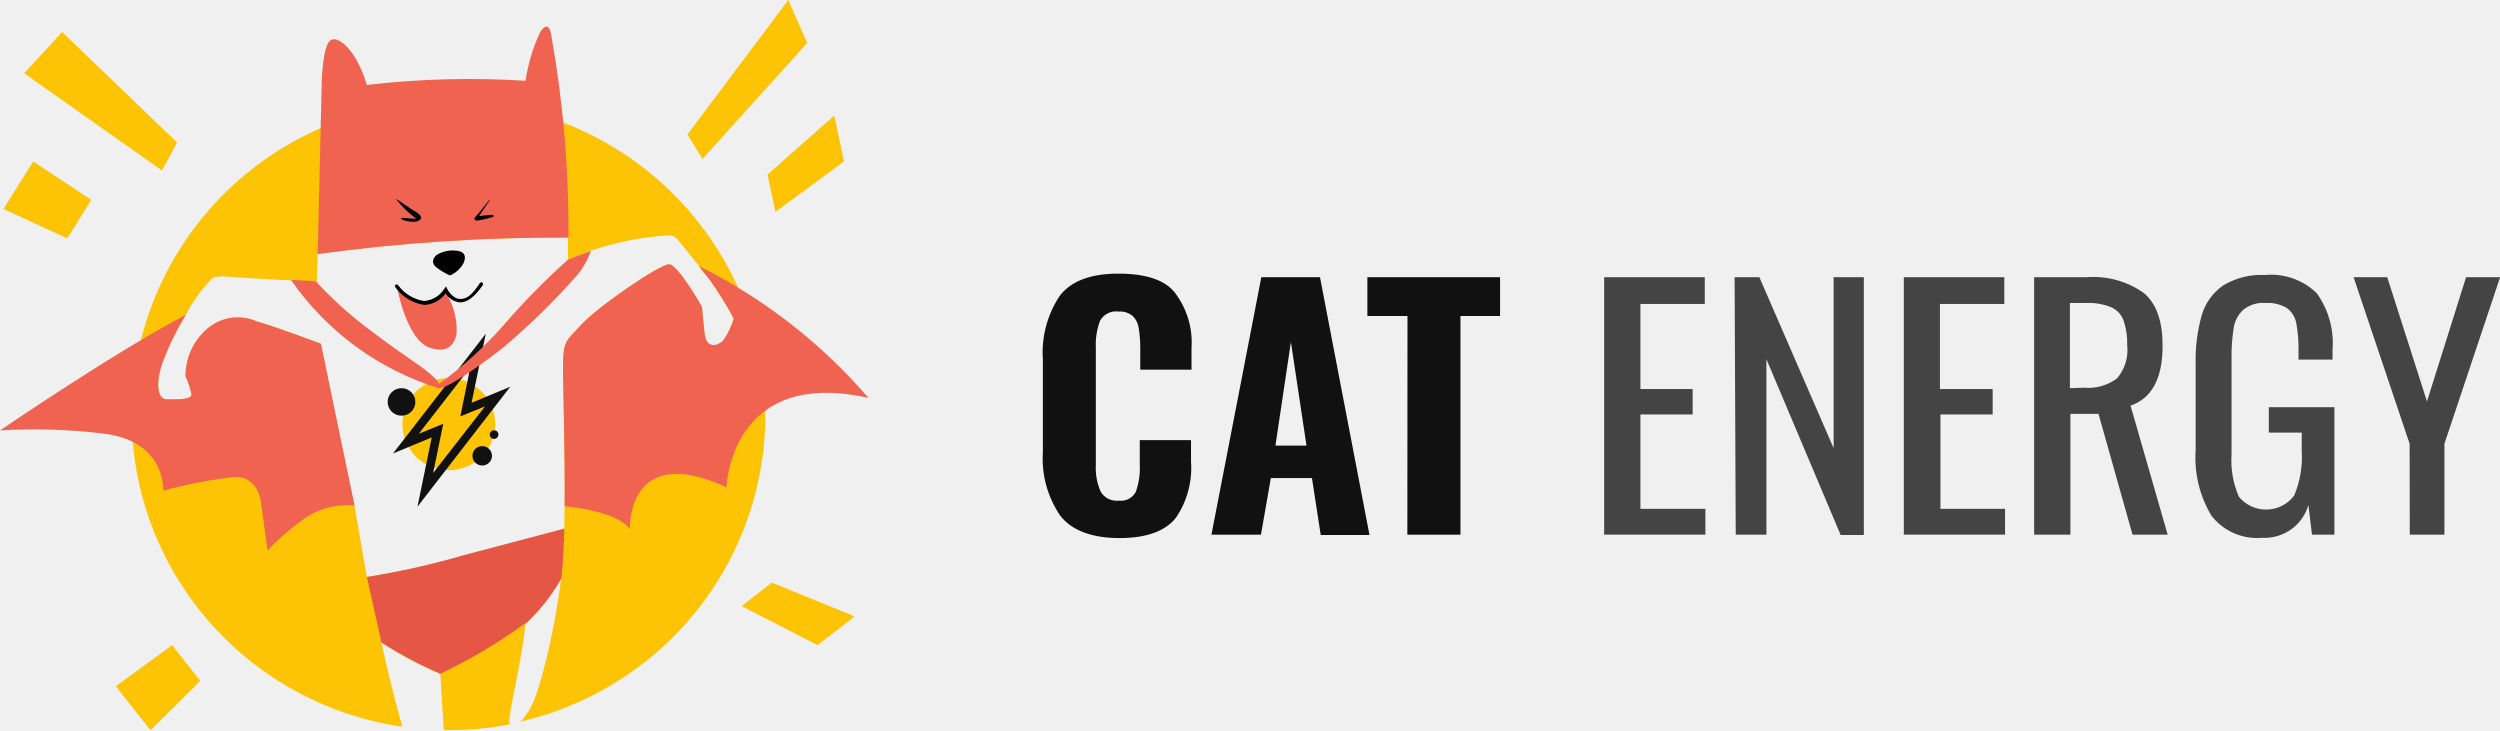
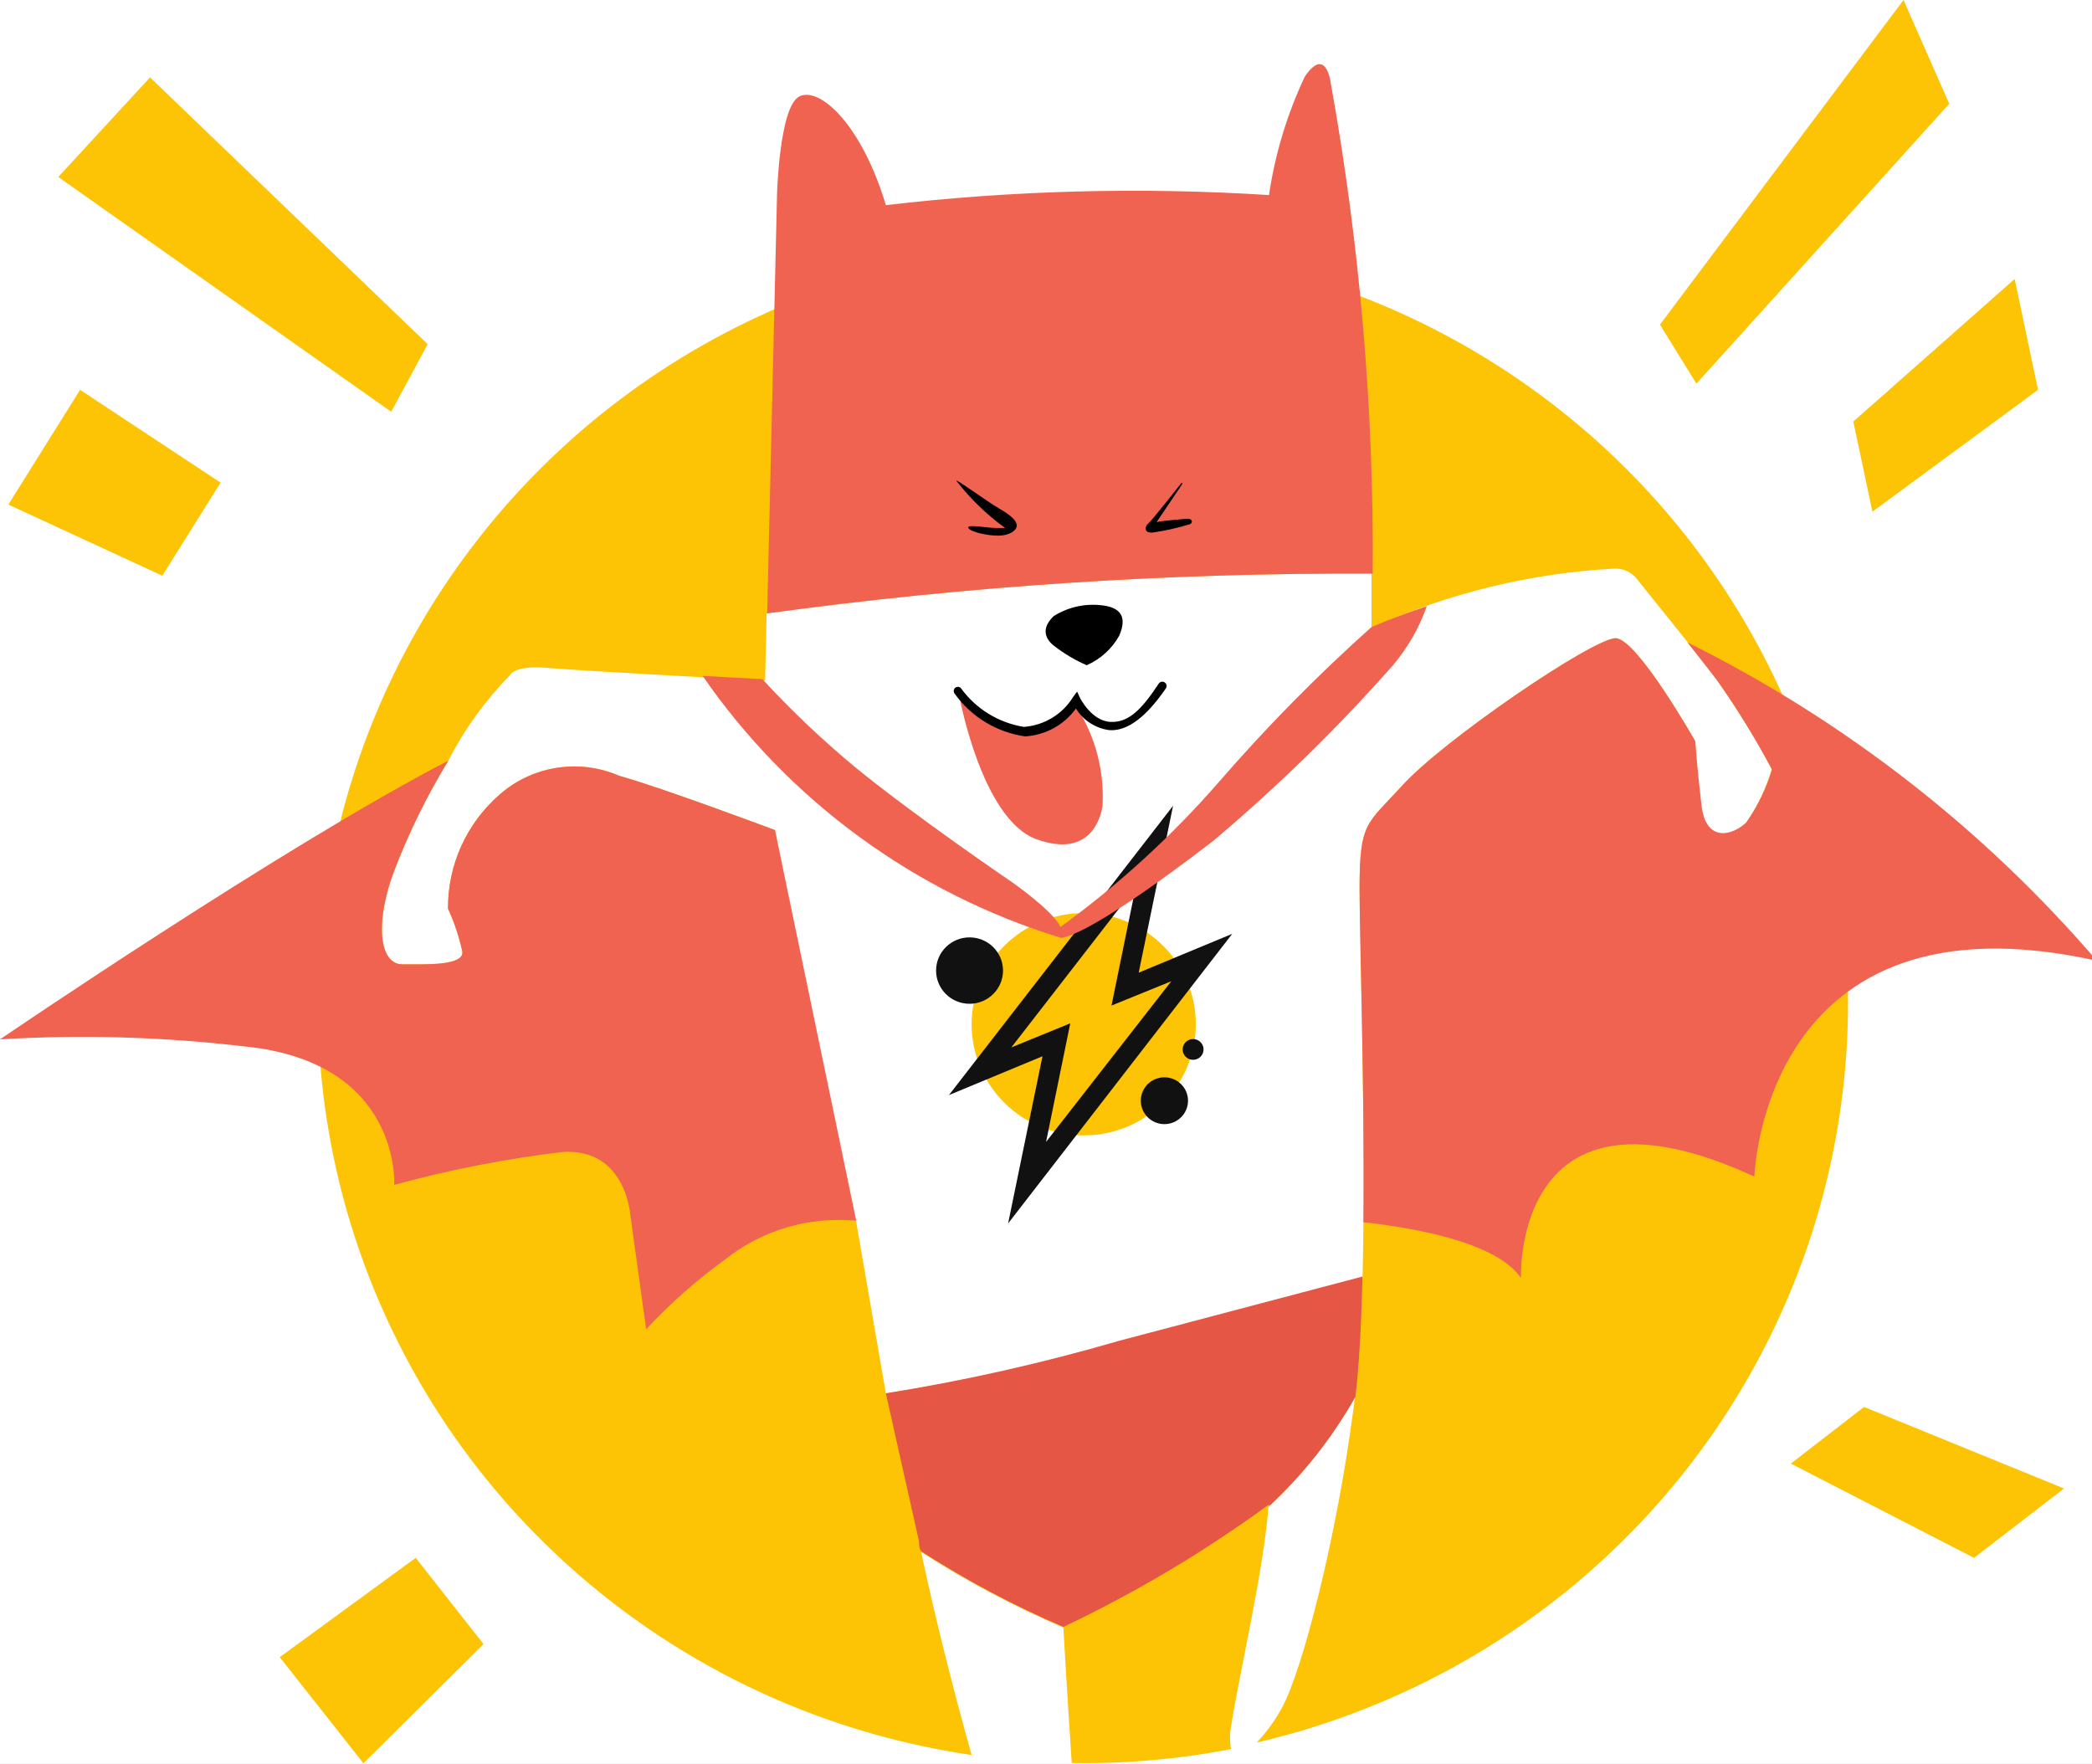
- <svg xmlns="http://www.w3.org/2000/svg" width="202" height="59" viewBox="0 0 202 59" fill="none">
-   <g clip-path="url(#clip0_2403_439)">
-     <path d="M59.883 23.806C58.158 19.709 55.382 16.132 51.83 13.431C48.278 10.729 44.074 8.999 39.637 8.411C35.201 7.823 30.686 8.399 26.544 10.081C22.402 11.763 18.776 14.492 16.029 17.997C13.281 21.502 11.508 25.66 10.885 30.056C10.262 34.453 10.812 38.934 12.479 43.054C14.147 47.175 16.874 50.789 20.389 53.538C23.903 56.287 28.083 58.075 32.511 58.722C31.931 56.649 31.341 54.358 30.821 51.928C32.334 52.901 33.926 53.747 35.581 54.457C35.581 54.457 35.701 56.599 35.861 58.99C37.65 59.021 39.436 58.864 41.192 58.524C41.146 58.275 41.146 58.019 41.192 57.77C41.482 55.915 42.282 52.572 42.442 50.42C43.595 49.35 44.573 48.108 45.342 46.74L45.282 47.176C44.732 51.402 43.582 55.915 42.882 57.165C42.655 57.579 42.376 57.962 42.052 58.306C45.672 57.463 49.064 55.85 51.992 53.578C54.921 51.306 57.317 48.429 59.013 45.147C60.709 41.865 61.666 38.257 61.816 34.572C61.966 30.887 61.306 27.213 59.883 23.806ZM58.412 27.566C57.972 27.992 57.062 28.28 56.912 26.99C56.762 25.701 56.722 24.798 56.722 24.798C56.722 24.798 54.792 21.396 54.072 21.356C53.352 21.317 48.242 24.798 46.892 26.316C45.722 27.596 45.492 27.506 45.492 29.758C45.492 31.454 45.712 37.862 45.592 42.762L37.441 44.915C34.88 45.644 32.274 46.214 29.641 46.621L28.641 40.838H28.501L25.931 27.774C25.931 27.774 22.121 26.346 20.721 25.959C20.063 25.674 19.337 25.581 18.628 25.692C17.92 25.802 17.258 26.112 16.72 26.584C16.172 27.06 15.734 27.647 15.436 28.306C15.137 28.965 14.985 29.68 14.99 30.403C15.202 30.864 15.363 31.346 15.47 31.841C15.52 32.317 14.27 32.267 13.47 32.267C12.67 32.267 12.55 30.839 13.18 29.163C13.672 27.874 14.281 26.632 15 25.453C15.541 24.4 16.239 23.433 17.07 22.586C17.07 22.586 17.21 22.249 18.32 22.348C19.43 22.447 25.601 22.775 25.601 22.775L25.651 20.523C32.358 19.605 39.122 19.16 45.892 19.194C45.892 19.799 45.892 20.404 45.892 21.009C48.456 19.848 51.218 19.175 54.032 19.025C54.183 19.021 54.332 19.055 54.466 19.122C54.601 19.19 54.716 19.289 54.802 19.412C55.142 19.839 57.212 22.388 57.452 22.755C58.125 23.708 58.736 24.702 59.282 25.731C59.095 26.382 58.801 26.999 58.412 27.556V27.566Z" fill="#FDC305" />
-     <path d="M56.463 21.495C56.933 22.09 57.343 22.616 57.463 22.775C58.135 23.728 58.746 24.721 59.293 25.75C59.103 26.381 58.812 26.977 58.433 27.516C57.993 27.943 57.083 28.23 56.933 26.941C56.783 25.651 56.723 24.798 56.723 24.798C56.723 24.798 54.793 21.396 54.073 21.356C53.353 21.317 48.242 24.798 46.892 26.316C45.722 27.596 45.492 27.506 45.492 29.758C45.492 31.246 45.662 36.354 45.622 40.897C47.432 41.096 50.093 41.592 50.893 42.762C50.893 42.762 50.603 35.64 58.703 39.37C58.703 39.37 58.983 29.659 70.163 32.148C66.363 27.722 61.703 24.099 56.463 21.495Z" fill="#F06351" />
-     <path d="M45.932 19.194C45.973 13.697 45.504 8.209 44.532 2.797C44.532 2.797 44.382 1.508 43.662 2.559C43.068 3.816 42.664 5.153 42.462 6.527C38.187 6.255 33.896 6.368 29.642 6.864C28.821 4.136 27.421 2.896 26.751 3.224C26.081 3.551 26.001 6.477 26.001 6.477L25.671 20.523C32.385 19.604 39.155 19.159 45.932 19.194Z" fill="#F06351" />
-     <path d="M45.352 46.74C45.481 45.678 45.551 44.27 45.592 42.712L37.441 44.865C34.881 45.611 32.276 46.197 29.642 46.621L30.752 51.58C30.752 51.69 30.752 51.799 30.822 51.908C32.334 52.881 33.926 53.727 35.581 54.437C38 53.29 40.304 51.919 42.462 50.34V50.4C43.61 49.335 44.584 48.1 45.352 46.74Z" fill="#E55645" />
-     <path d="M32.002 16.089C31.952 15.99 33.002 16.764 33.412 17.002C33.822 17.24 34.022 17.418 34.022 17.587C34.022 17.756 33.762 17.924 33.402 17.924C33.042 17.924 32.482 17.805 32.402 17.666C32.322 17.527 33.002 17.666 33.342 17.666H33.632C33.016 17.22 32.467 16.689 32.002 16.089Z" fill="black" />
-     <path d="M39.502 16.198C39.502 16.198 38.502 17.468 38.412 17.527C38.322 17.587 38.242 17.865 38.602 17.815C39.015 17.754 39.423 17.661 39.822 17.537C39.932 17.478 39.892 17.339 39.702 17.359C39.512 17.379 39.022 17.408 38.702 17.468L39.552 16.208C39.552 16.208 39.582 16.089 39.502 16.198Z" fill="black" />
-     <path d="M36.362 22.259C36.825 22.056 37.208 21.708 37.452 21.267C37.732 20.612 37.452 20.364 37.012 20.275C36.406 20.166 35.782 20.286 35.262 20.612C34.872 20.979 34.922 21.336 35.262 21.604C35.599 21.867 35.969 22.087 36.362 22.259Z" fill="black" />
-     <path d="M36.002 23.509C35.887 23.734 35.731 23.936 35.542 24.104C35.257 24.331 34.907 24.463 34.542 24.481C33.991 24.534 33.441 24.378 33.002 24.044C32.8 23.927 32.621 23.776 32.472 23.598C32.371 23.49 32.249 23.405 32.112 23.35C32.112 23.35 32.862 27.427 34.682 28.081C36.502 28.736 36.842 27.328 36.892 26.951C36.953 25.822 36.667 24.701 36.072 23.737C36.072 23.439 36.052 23.638 36.002 23.509Z" fill="#F06351" />
-     <path d="M34.301 24.64C33.834 24.573 33.384 24.413 32.98 24.169C32.576 23.925 32.226 23.603 31.951 23.221C31.927 23.194 31.913 23.159 31.913 23.122C31.913 23.085 31.927 23.05 31.951 23.023C31.965 23.009 31.98 22.999 31.997 22.992C32.014 22.985 32.033 22.981 32.051 22.981C32.07 22.981 32.089 22.985 32.106 22.992C32.123 22.999 32.139 23.009 32.151 23.023C32.399 23.367 32.713 23.659 33.075 23.882C33.437 24.105 33.841 24.255 34.261 24.322C34.594 24.297 34.917 24.195 35.202 24.022C35.487 23.85 35.727 23.613 35.901 23.33L36.041 23.142L36.142 23.36C36.142 23.36 36.522 24.114 37.142 24.154C37.761 24.193 38.202 23.737 38.772 22.874C38.793 22.842 38.826 22.82 38.863 22.813C38.901 22.805 38.94 22.813 38.971 22.834C39.003 22.855 39.025 22.888 39.033 22.925C39.04 22.962 39.033 23.001 39.011 23.033C38.345 24.005 37.715 24.471 37.121 24.431C36.892 24.401 36.673 24.32 36.479 24.195C36.285 24.07 36.122 23.903 36.002 23.707C35.806 23.978 35.552 24.203 35.258 24.364C34.964 24.525 34.637 24.619 34.301 24.64Z" fill="black" />
-     <path d="M36.262 37.991C38.333 37.991 40.012 36.325 40.012 34.271C40.012 32.217 38.333 30.551 36.262 30.551C34.191 30.551 32.512 32.217 32.512 34.271C32.512 36.325 34.191 37.991 36.262 37.991Z" fill="#FDC305" />
-     <path d="M41.232 31.246L38.102 32.545L39.252 26.961L31.752 36.642L34.882 35.343L33.732 40.937L41.232 31.246ZM33.842 35.045L38.002 29.679L37.192 33.646L39.192 32.833L35.002 38.209L35.812 34.241L33.842 35.045Z" fill="#111111" />
-     <path d="M32.441 33.587C33.06 33.587 33.562 33.089 33.562 32.476C33.562 31.862 33.06 31.365 32.441 31.365C31.823 31.365 31.322 31.862 31.322 32.476C31.322 33.089 31.823 33.587 32.441 33.587Z" fill="#111111" />
-     <path d="M38.962 37.614C39.398 37.614 39.752 37.263 39.752 36.83C39.752 36.398 39.398 36.047 38.962 36.047C38.526 36.047 38.172 36.398 38.172 36.83C38.172 37.263 38.526 37.614 38.962 37.614Z" fill="#111111" />
-     <path d="M39.922 35.462C40.115 35.462 40.272 35.306 40.272 35.114C40.272 34.923 40.115 34.767 39.922 34.767C39.729 34.767 39.572 34.923 39.572 35.114C39.572 35.306 39.729 35.462 39.922 35.462Z" fill="#111111" />
-     <path d="M45.882 20.989C44.077 22.603 42.377 24.329 40.792 26.157C39.213 27.972 37.432 29.602 35.482 31.018C35.262 30.492 33.852 29.51 33.852 29.51C33.852 29.51 30.712 27.377 28.651 25.701C27.538 24.781 26.489 23.787 25.511 22.725L23.511 22.616C26.398 26.799 30.628 29.89 35.512 31.385C36.372 31.246 38.792 29.53 40.602 28.131C42.743 26.325 44.749 24.365 46.602 22.269C47.1 21.682 47.487 21.009 47.742 20.285C46.602 20.662 45.882 20.989 45.882 20.989Z" fill="#F06351" />
-     <path d="M65.223 3.472L56.763 12.836L55.543 10.862L63.693 0L65.223 3.472Z" fill="#FDC305" />
-     <path d="M62.653 17.121L68.193 13.044L67.413 9.334L62.013 14.105L62.653 17.121Z" fill="#FDC305" />
-     <path d="M59.923 48.972L66.053 52.126L69.063 49.805L62.373 47.077L59.923 48.972Z" fill="#FDC305" />
-     <path d="M1.95 5.922L5.02 2.589L14.31 11.516L13.09 13.778L1.95 5.922Z" fill="#FDC305" />
-     <path d="M7.38 16.149L2.68 13.044L0.28 16.883L5.43 19.263L7.38 16.149Z" fill="#FDC305" />
-     <path d="M13.91 52.126L9.36 55.449L12.16 59L16.18 55.012L13.91 52.126Z" fill="#FDC305" />
-     <path d="M25.931 27.774C25.931 27.774 22.121 26.346 20.721 25.959C20.064 25.674 19.338 25.581 18.629 25.692C17.92 25.802 17.258 26.112 16.721 26.584C16.173 27.06 15.735 27.647 15.436 28.306C15.137 28.965 14.986 29.68 14.991 30.403C15.202 30.864 15.363 31.346 15.471 31.841C15.521 32.317 14.271 32.267 13.471 32.267C12.671 32.267 12.551 30.839 13.181 29.163C13.672 27.874 14.281 26.632 15.001 25.453C9.55 28.27 0 34.777 0 34.777C2.732 34.614 5.473 34.693 8.19 35.015C13.441 35.541 13.191 39.647 13.191 39.647C15.037 39.142 16.919 38.775 18.821 38.546C20.941 38.407 21.091 40.649 21.091 40.649L21.621 44.478C22.426 43.614 23.313 42.831 24.271 42.137C25.506 41.157 27.078 40.694 28.651 40.848L25.931 27.774Z" fill="#F06351" />
-     <path d="M85.664 41.661C84.634 40.147 84.141 38.336 84.264 36.513V29.073C84.134 27.237 84.619 25.41 85.644 23.876C86.571 22.692 88.154 22.104 90.394 22.11C92.634 22.117 94.151 22.636 94.944 23.668C95.912 24.946 96.384 26.526 96.274 28.121V29.867H92.134V27.972C92.129 27.474 92.085 26.977 92.004 26.485C91.954 26.128 91.789 25.798 91.534 25.542C91.377 25.408 91.194 25.307 90.996 25.244C90.799 25.181 90.591 25.157 90.384 25.175C90.087 25.131 89.784 25.179 89.516 25.312C89.247 25.445 89.027 25.657 88.884 25.919C88.621 26.616 88.505 27.358 88.544 28.101V37.545C88.499 38.292 88.632 39.04 88.934 39.727C89.079 39.974 89.293 40.175 89.55 40.304C89.808 40.432 90.098 40.483 90.384 40.451C90.666 40.49 90.953 40.441 91.204 40.309C91.456 40.177 91.659 39.97 91.784 39.717C92.026 39.019 92.131 38.282 92.094 37.545V35.561H96.234V37.277C96.356 38.895 95.923 40.507 95.004 41.849C94.124 42.941 92.604 43.476 90.444 43.476C88.284 43.476 86.594 42.881 85.664 41.661Z" fill="#111111" />
-     <path d="M101.915 22.398H106.655L110.655 43.228H106.715L106.005 38.626H102.685L101.885 43.199H97.885L101.915 22.398ZM105.565 36.007L104.305 27.635L103.055 36.007H105.565Z" fill="#111111" />
-     <path d="M113.725 25.532H110.485V22.398H121.205V25.532H118.005V43.199H113.715L113.725 25.532Z" fill="#111111" />
-     <path d="M129.616 22.398H137.746V24.56H132.546V31.434H136.766V33.488H132.546V41.115H137.796V43.199H129.616V22.398Z" fill="#444444" />
-     <path d="M140.157 22.398H142.157L148.157 36.215V22.398H150.597V43.228H148.727L142.727 29.024V43.199H140.247L140.157 22.398Z" fill="#444444" />
-     <path d="M153.828 22.398H161.948V24.56H156.748V31.434H161.008V33.488H156.788V41.115H162.008V43.199H153.828V22.398Z" fill="#444444" />
-     <path d="M164.358 22.398H168.578C170.241 22.265 171.897 22.726 173.248 23.697C174.248 24.56 174.738 25.969 174.738 27.923C174.738 30.568 173.875 32.185 172.148 32.773L175.148 43.199H172.308L169.558 33.438H167.288V43.199H164.358V22.398ZM168.358 31.325C169.322 31.418 170.285 31.149 171.058 30.571C171.372 30.202 171.607 29.774 171.748 29.311C171.889 28.849 171.933 28.363 171.878 27.883C171.898 27.21 171.8 26.539 171.588 25.899C171.502 25.663 171.369 25.447 171.198 25.263C171.026 25.079 170.819 24.931 170.588 24.828C169.939 24.564 169.239 24.445 168.538 24.481H167.248V31.365L168.358 31.325Z" fill="#444444" />
-     <path d="M178.679 41.661C177.723 40.061 177.28 38.21 177.409 36.354V29.411C177.374 28.071 177.543 26.733 177.909 25.443C178.198 24.473 178.811 23.63 179.649 23.052C180.66 22.448 181.83 22.158 183.009 22.219C183.771 22.147 184.54 22.241 185.262 22.495C185.984 22.749 186.642 23.155 187.189 23.687C188.148 25.02 188.602 26.647 188.469 28.28V29.054H185.719V28.409C185.738 27.638 185.677 26.867 185.539 26.108C185.448 25.621 185.177 25.186 184.779 24.887C184.26 24.584 183.66 24.442 183.059 24.481C182.406 24.425 181.756 24.625 181.249 25.036C180.834 25.427 180.563 25.944 180.479 26.504C180.352 27.322 180.295 28.148 180.309 28.974V36.701C180.229 37.876 180.432 39.052 180.899 40.133C181.17 40.466 181.515 40.733 181.906 40.913C182.297 41.094 182.725 41.183 183.156 41.174C183.587 41.166 184.011 41.059 184.394 40.864C184.778 40.668 185.111 40.387 185.369 40.044C185.851 38.9 186.059 37.661 185.979 36.424V34.956H183.319V32.902H188.619V43.199H186.809L186.519 40.808C186.29 41.602 185.796 42.296 185.119 42.777C184.442 43.258 183.621 43.497 182.789 43.456C182.007 43.525 181.22 43.396 180.501 43.082C179.783 42.768 179.156 42.279 178.679 41.661Z" fill="#444444" />
-     <path d="M194.699 35.858L190.169 22.398H192.889L196.099 32.436L199.259 22.398H202.009L197.509 35.858V43.199H194.709L194.699 35.858Z" fill="#444444" />
+ <svg xmlns="http://www.w3.org/2000/svg" width="70" height="59" viewBox="0 0 70 59" fill="none">
+   <g clip-path="url(#clip0_61822_373)">
+     <rect width="70" height="59" fill="white" />
+     <g clip-path="url(#clip1_61822_373)">
+       <path d="M59.883 23.806C58.158 19.709 55.382 16.132 51.83 13.431C48.278 10.729 44.074 8.999 39.637 8.411C35.201 7.823 30.686 8.399 26.544 10.081C22.402 11.763 18.776 14.492 16.029 17.997C13.281 21.502 11.508 25.66 10.885 30.056C10.262 34.453 10.812 38.934 12.479 43.054C14.147 47.175 16.874 50.789 20.389 53.538C23.903 56.287 28.083 58.075 32.511 58.722C31.931 56.649 31.341 54.358 30.821 51.928C32.334 52.901 33.926 53.747 35.581 54.457V54.457C35.581 54.457 35.701 56.599 35.861 58.99C37.65 59.021 39.436 58.864 41.192 58.524C41.146 58.275 41.146 58.019 41.192 57.77C41.482 55.915 42.282 52.572 42.442 50.42C43.595 49.35 44.573 48.108 45.342 46.74V46.74L45.282 47.176C44.732 51.402 43.582 55.915 42.882 57.165C42.655 57.579 42.376 57.962 42.052 58.306C45.672 57.463 49.064 55.85 51.992 53.578C54.921 51.306 57.317 48.429 59.013 45.147C60.709 41.865 61.666 38.257 61.816 34.572C61.966 30.887 61.306 27.213 59.883 23.806V23.806ZM58.412 27.566C57.972 27.992 57.062 28.28 56.912 26.99C56.762 25.701 56.722 24.798 56.722 24.798C56.722 24.798 54.792 21.396 54.072 21.356C53.352 21.317 48.242 24.798 46.892 26.316C45.722 27.596 45.492 27.506 45.492 29.758C45.492 31.454 45.712 37.862 45.592 42.762L37.441 44.915C34.88 45.644 32.274 46.214 29.641 46.621L28.641 40.838H28.501L25.931 27.774C25.931 27.774 22.121 26.346 20.721 25.959C20.063 25.674 19.337 25.581 18.628 25.692C17.92 25.802 17.258 26.112 16.72 26.584C16.172 27.06 15.734 27.647 15.436 28.306C15.137 28.965 14.985 29.68 14.99 30.403C15.202 30.864 15.363 31.346 15.47 31.841C15.52 32.317 14.27 32.267 13.47 32.267C12.67 32.267 12.55 30.839 13.18 29.163C13.672 27.874 14.281 26.632 15 25.453C15.541 24.4 16.239 23.433 17.07 22.586C17.07 22.586 17.21 22.249 18.32 22.348C19.43 22.447 25.601 22.775 25.601 22.775L25.651 20.523C32.358 19.605 39.122 19.16 45.892 19.194C45.892 19.799 45.892 20.404 45.892 21.009C48.456 19.848 51.218 19.175 54.032 19.025C54.183 19.021 54.332 19.055 54.466 19.122C54.601 19.19 54.716 19.289 54.802 19.412C55.142 19.839 57.212 22.388 57.452 22.755C58.125 23.708 58.736 24.702 59.282 25.731C59.095 26.382 58.801 26.999 58.412 27.556V27.566Z" fill="#FDC305" />
+       <path d="M56.463 21.495C56.933 22.09 57.343 22.616 57.463 22.775C58.135 23.728 58.746 24.722 59.293 25.75C59.103 26.381 58.812 26.977 58.433 27.516C57.993 27.943 57.083 28.23 56.933 26.941C56.783 25.651 56.723 24.798 56.723 24.798C56.723 24.798 54.793 21.396 54.073 21.356C53.353 21.317 48.242 24.798 46.892 26.316C45.722 27.596 45.492 27.506 45.492 29.758C45.492 31.246 45.662 36.354 45.622 40.897C47.432 41.096 50.093 41.592 50.893 42.762C50.893 42.762 50.603 35.64 58.703 39.37C58.703 39.37 58.983 29.659 70.163 32.148C66.363 27.722 61.703 24.099 56.463 21.495V21.495Z" fill="#F06351" />
+       <path d="M45.932 19.194C45.973 13.697 45.504 8.209 44.532 2.797C44.532 2.797 44.382 1.508 43.662 2.559C43.068 3.816 42.664 5.153 42.462 6.527C38.187 6.255 33.896 6.368 29.642 6.864C28.821 4.136 27.421 2.896 26.751 3.224C26.081 3.551 26.001 6.477 26.001 6.477L25.671 20.523C32.385 19.604 39.155 19.159 45.932 19.194V19.194Z" fill="#F06351" />
+       <path d="M45.352 46.74C45.481 45.678 45.551 44.27 45.592 42.712L37.441 44.865C34.881 45.611 32.276 46.197 29.642 46.621L30.752 51.58C30.752 51.69 30.752 51.799 30.822 51.908C32.334 52.881 33.926 53.727 35.581 54.437C38 53.29 40.304 51.919 42.462 50.34V50.4C43.61 49.335 44.584 48.1 45.352 46.74V46.74Z" fill="#E55645" />
+       <path d="M32.002 16.089C31.952 15.99 33.002 16.764 33.412 17.002C33.822 17.24 34.022 17.418 34.022 17.587C34.022 17.756 33.762 17.924 33.402 17.924C33.042 17.924 32.482 17.805 32.402 17.666C32.322 17.527 33.002 17.666 33.342 17.666H33.632C33.016 17.22 32.467 16.689 32.002 16.089Z" fill="black" />
+       <path d="M39.502 16.198C39.502 16.198 38.502 17.468 38.412 17.527C38.322 17.587 38.242 17.865 38.602 17.815C39.015 17.754 39.423 17.661 39.822 17.537C39.932 17.478 39.892 17.339 39.702 17.359C39.512 17.379 39.022 17.408 38.702 17.468L39.552 16.208C39.552 16.208 39.582 16.089 39.502 16.198Z" fill="black" />
+       <path d="M36.362 22.259C36.825 22.056 37.208 21.708 37.452 21.267C37.732 20.612 37.452 20.364 37.012 20.275C36.406 20.166 35.782 20.286 35.262 20.612C34.872 20.979 34.922 21.336 35.262 21.604C35.599 21.867 35.969 22.087 36.362 22.259V22.259Z" fill="black" />
+       <path d="M36.002 23.509C35.887 23.734 35.731 23.936 35.542 24.104C35.257 24.331 34.907 24.463 34.542 24.481C33.991 24.534 33.441 24.378 33.002 24.044C32.8 23.927 32.621 23.776 32.472 23.598C32.371 23.49 32.249 23.405 32.112 23.35C32.112 23.35 32.862 27.427 34.682 28.081C36.502 28.736 36.842 27.328 36.892 26.951C36.953 25.822 36.667 24.701 36.072 23.737C36.072 23.439 36.052 23.638 36.002 23.509Z" fill="#F06351" />
+       <path d="M34.301 24.64C33.834 24.573 33.384 24.413 32.98 24.169C32.576 23.925 32.226 23.603 31.951 23.221C31.927 23.194 31.913 23.159 31.913 23.122C31.913 23.085 31.927 23.05 31.951 23.023C31.965 23.009 31.98 22.999 31.997 22.992C32.014 22.985 32.033 22.981 32.051 22.981C32.07 22.981 32.089 22.985 32.106 22.992C32.123 22.999 32.139 23.009 32.151 23.023C32.399 23.367 32.713 23.659 33.075 23.882C33.437 24.105 33.841 24.255 34.261 24.322C34.594 24.297 34.917 24.195 35.202 24.022C35.487 23.85 35.727 23.613 35.901 23.33L36.041 23.142L36.142 23.36C36.142 23.36 36.522 24.114 37.142 24.154C37.761 24.193 38.202 23.737 38.772 22.874C38.793 22.842 38.826 22.82 38.863 22.813C38.901 22.805 38.94 22.813 38.971 22.834C39.003 22.855 39.025 22.888 39.033 22.925C39.04 22.962 39.033 23.001 39.011 23.033C38.345 24.005 37.715 24.471 37.121 24.431C36.892 24.401 36.673 24.32 36.479 24.195C36.285 24.07 36.122 23.903 36.002 23.707C35.806 23.978 35.552 24.203 35.258 24.364C34.964 24.525 34.637 24.619 34.301 24.64Z" fill="black" />
+       <path d="M36.262 37.991C38.333 37.991 40.012 36.325 40.012 34.271C40.012 32.217 38.333 30.552 36.262 30.552C34.191 30.552 32.512 32.217 32.512 34.271C32.512 36.325 34.191 37.991 36.262 37.991Z" fill="#FDC305" />
+       <path d="M41.232 31.246L38.102 32.545L39.252 26.961L31.752 36.642L34.882 35.343L33.732 40.937L41.232 31.246ZM33.842 35.045L38.002 29.679L37.192 33.646L39.192 32.833L35.002 38.209L35.812 34.241L33.842 35.045Z" fill="#111111" />
+       <path d="M32.441 33.587C33.06 33.587 33.562 33.089 33.562 32.476C33.562 31.862 33.06 31.365 32.441 31.365C31.823 31.365 31.322 31.862 31.322 32.476C31.322 33.089 31.823 33.587 32.441 33.587Z" fill="#111111" />
+       <path d="M38.962 37.614C39.398 37.614 39.752 37.263 39.752 36.83C39.752 36.398 39.398 36.047 38.962 36.047C38.526 36.047 38.172 36.398 38.172 36.83C38.172 37.263 38.526 37.614 38.962 37.614Z" fill="#111111" />
+       <path d="M39.922 35.462C40.115 35.462 40.272 35.306 40.272 35.114C40.272 34.923 40.115 34.767 39.922 34.767C39.729 34.767 39.572 34.923 39.572 35.114C39.572 35.306 39.729 35.462 39.922 35.462Z" fill="#111111" />
+       <path d="M45.882 20.989C44.077 22.603 42.377 24.329 40.792 26.157C39.213 27.972 37.432 29.602 35.482 31.018C35.262 30.492 33.852 29.51 33.852 29.51C33.852 29.51 30.712 27.377 28.651 25.701C27.538 24.781 26.489 23.787 25.511 22.725L23.511 22.616C26.398 26.799 30.628 29.89 35.512 31.385C36.372 31.246 38.792 29.53 40.602 28.131C42.743 26.325 44.749 24.365 46.602 22.269C47.1 21.682 47.487 21.009 47.742 20.285C46.602 20.662 45.882 20.989 45.882 20.989Z" fill="#F06351" />
+       <path d="M65.223 3.472L56.763 12.836L55.543 10.862L63.693 0L65.223 3.472Z" fill="#FDC305" />
+       <path d="M62.653 17.121L68.193 13.044L67.413 9.334L62.013 14.105L62.653 17.121Z" fill="#FDC305" />
+       <path d="M59.923 48.972L66.053 52.126L69.063 49.805L62.373 47.077L59.923 48.972Z" fill="#FDC305" />
+       <path d="M1.95 5.922L5.02 2.589L14.31 11.516L13.09 13.778L1.95 5.922Z" fill="#FDC305" />
+       <path d="M7.38 16.149L2.68 13.044L0.28 16.883L5.43 19.263L7.38 16.149Z" fill="#FDC305" />
+       <path d="M13.91 52.126L9.36 55.449L12.16 59L16.18 55.012L13.91 52.126Z" fill="#FDC305" />
+       <path d="M25.931 27.774C25.931 27.774 22.121 26.346 20.721 25.959C20.064 25.674 19.338 25.581 18.629 25.692C17.92 25.802 17.258 26.112 16.721 26.584C16.173 27.06 15.735 27.647 15.436 28.306C15.137 28.965 14.986 29.68 14.991 30.403C15.202 30.864 15.363 31.346 15.471 31.841C15.521 32.317 14.271 32.267 13.471 32.267C12.671 32.267 12.551 30.839 13.181 29.163C13.672 27.874 14.281 26.632 15.001 25.453C9.55 28.27 0 34.777 0 34.777C2.732 34.614 5.473 34.693 8.19 35.015C13.441 35.541 13.191 39.647 13.191 39.647C15.037 39.142 16.919 38.774 18.821 38.546C20.941 38.407 21.091 40.649 21.091 40.649L21.621 44.478C22.426 43.614 23.313 42.831 24.271 42.137C25.506 41.157 27.078 40.694 28.651 40.848V40.848L25.931 27.774Z" fill="#F06351" />
+     </g>
  </g>
  <defs>
-     <clipPath id="clip0_2403_439">
+     <clipPath id="clip0_61822_373">
+       <rect width="70" height="59" fill="white" />
+     </clipPath>
+     <clipPath id="clip1_61822_373">
      <rect width="202" height="59" fill="white" />
    </clipPath>
  </defs>
</svg>
